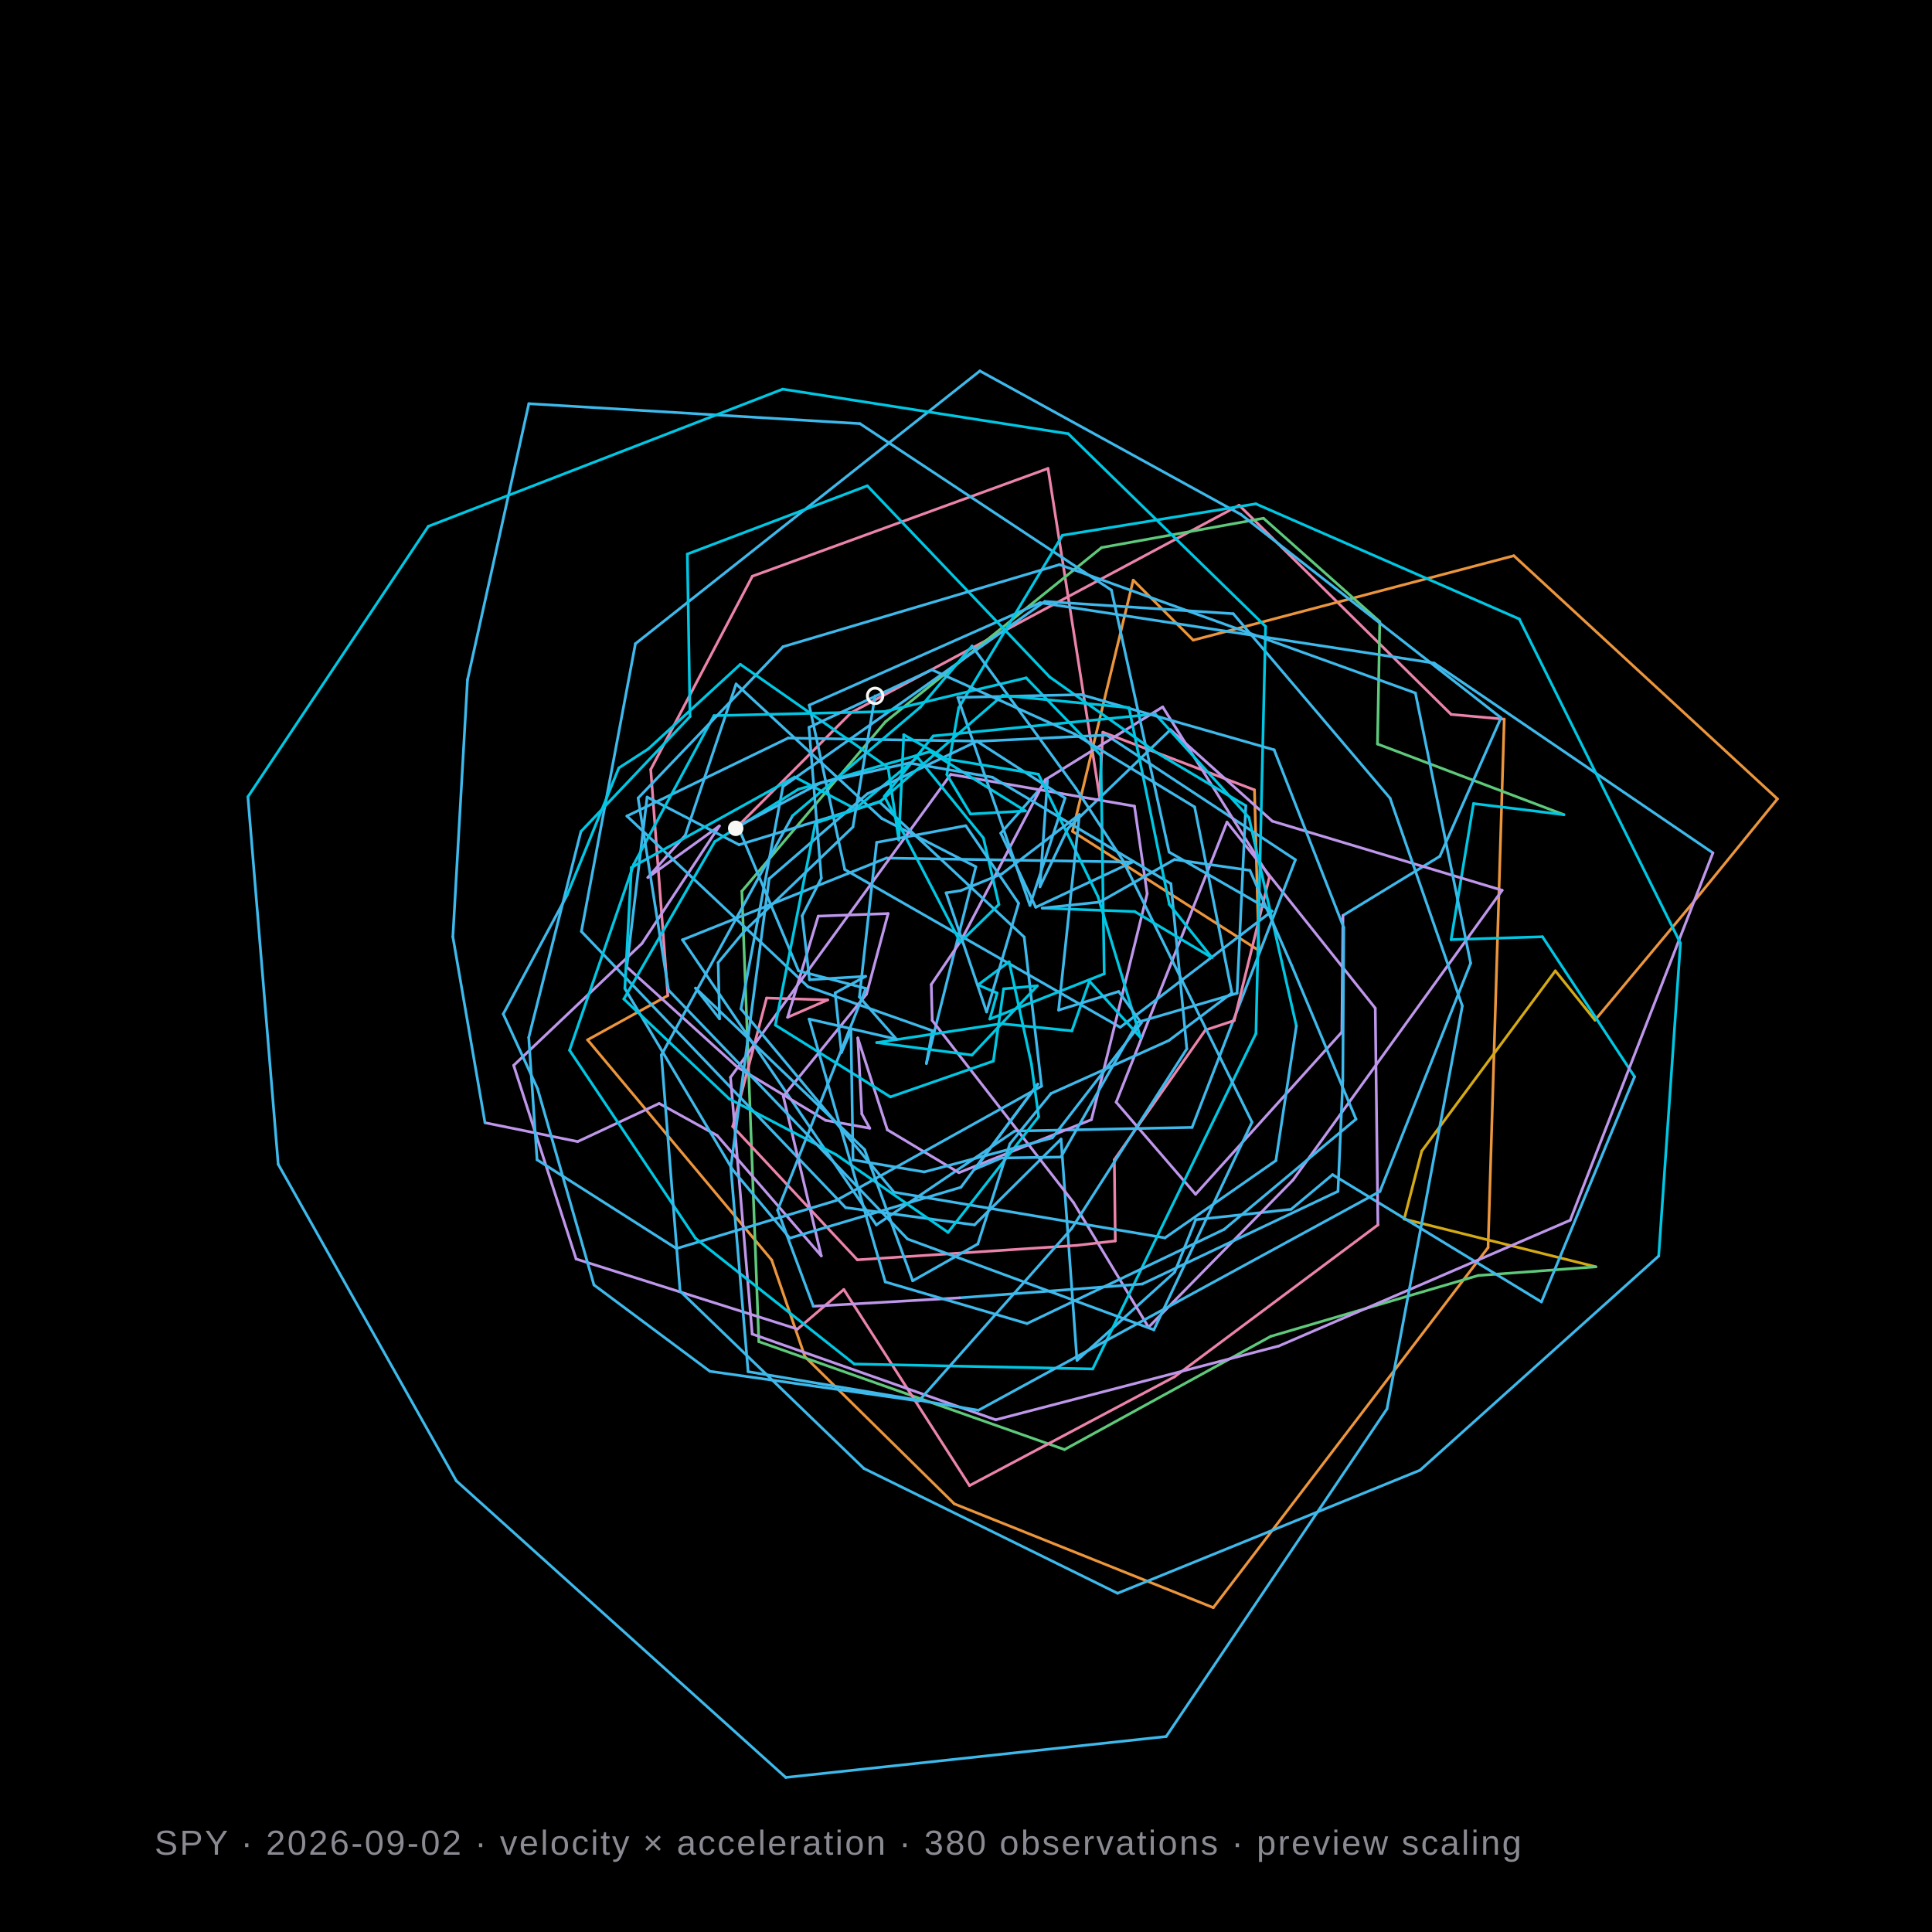
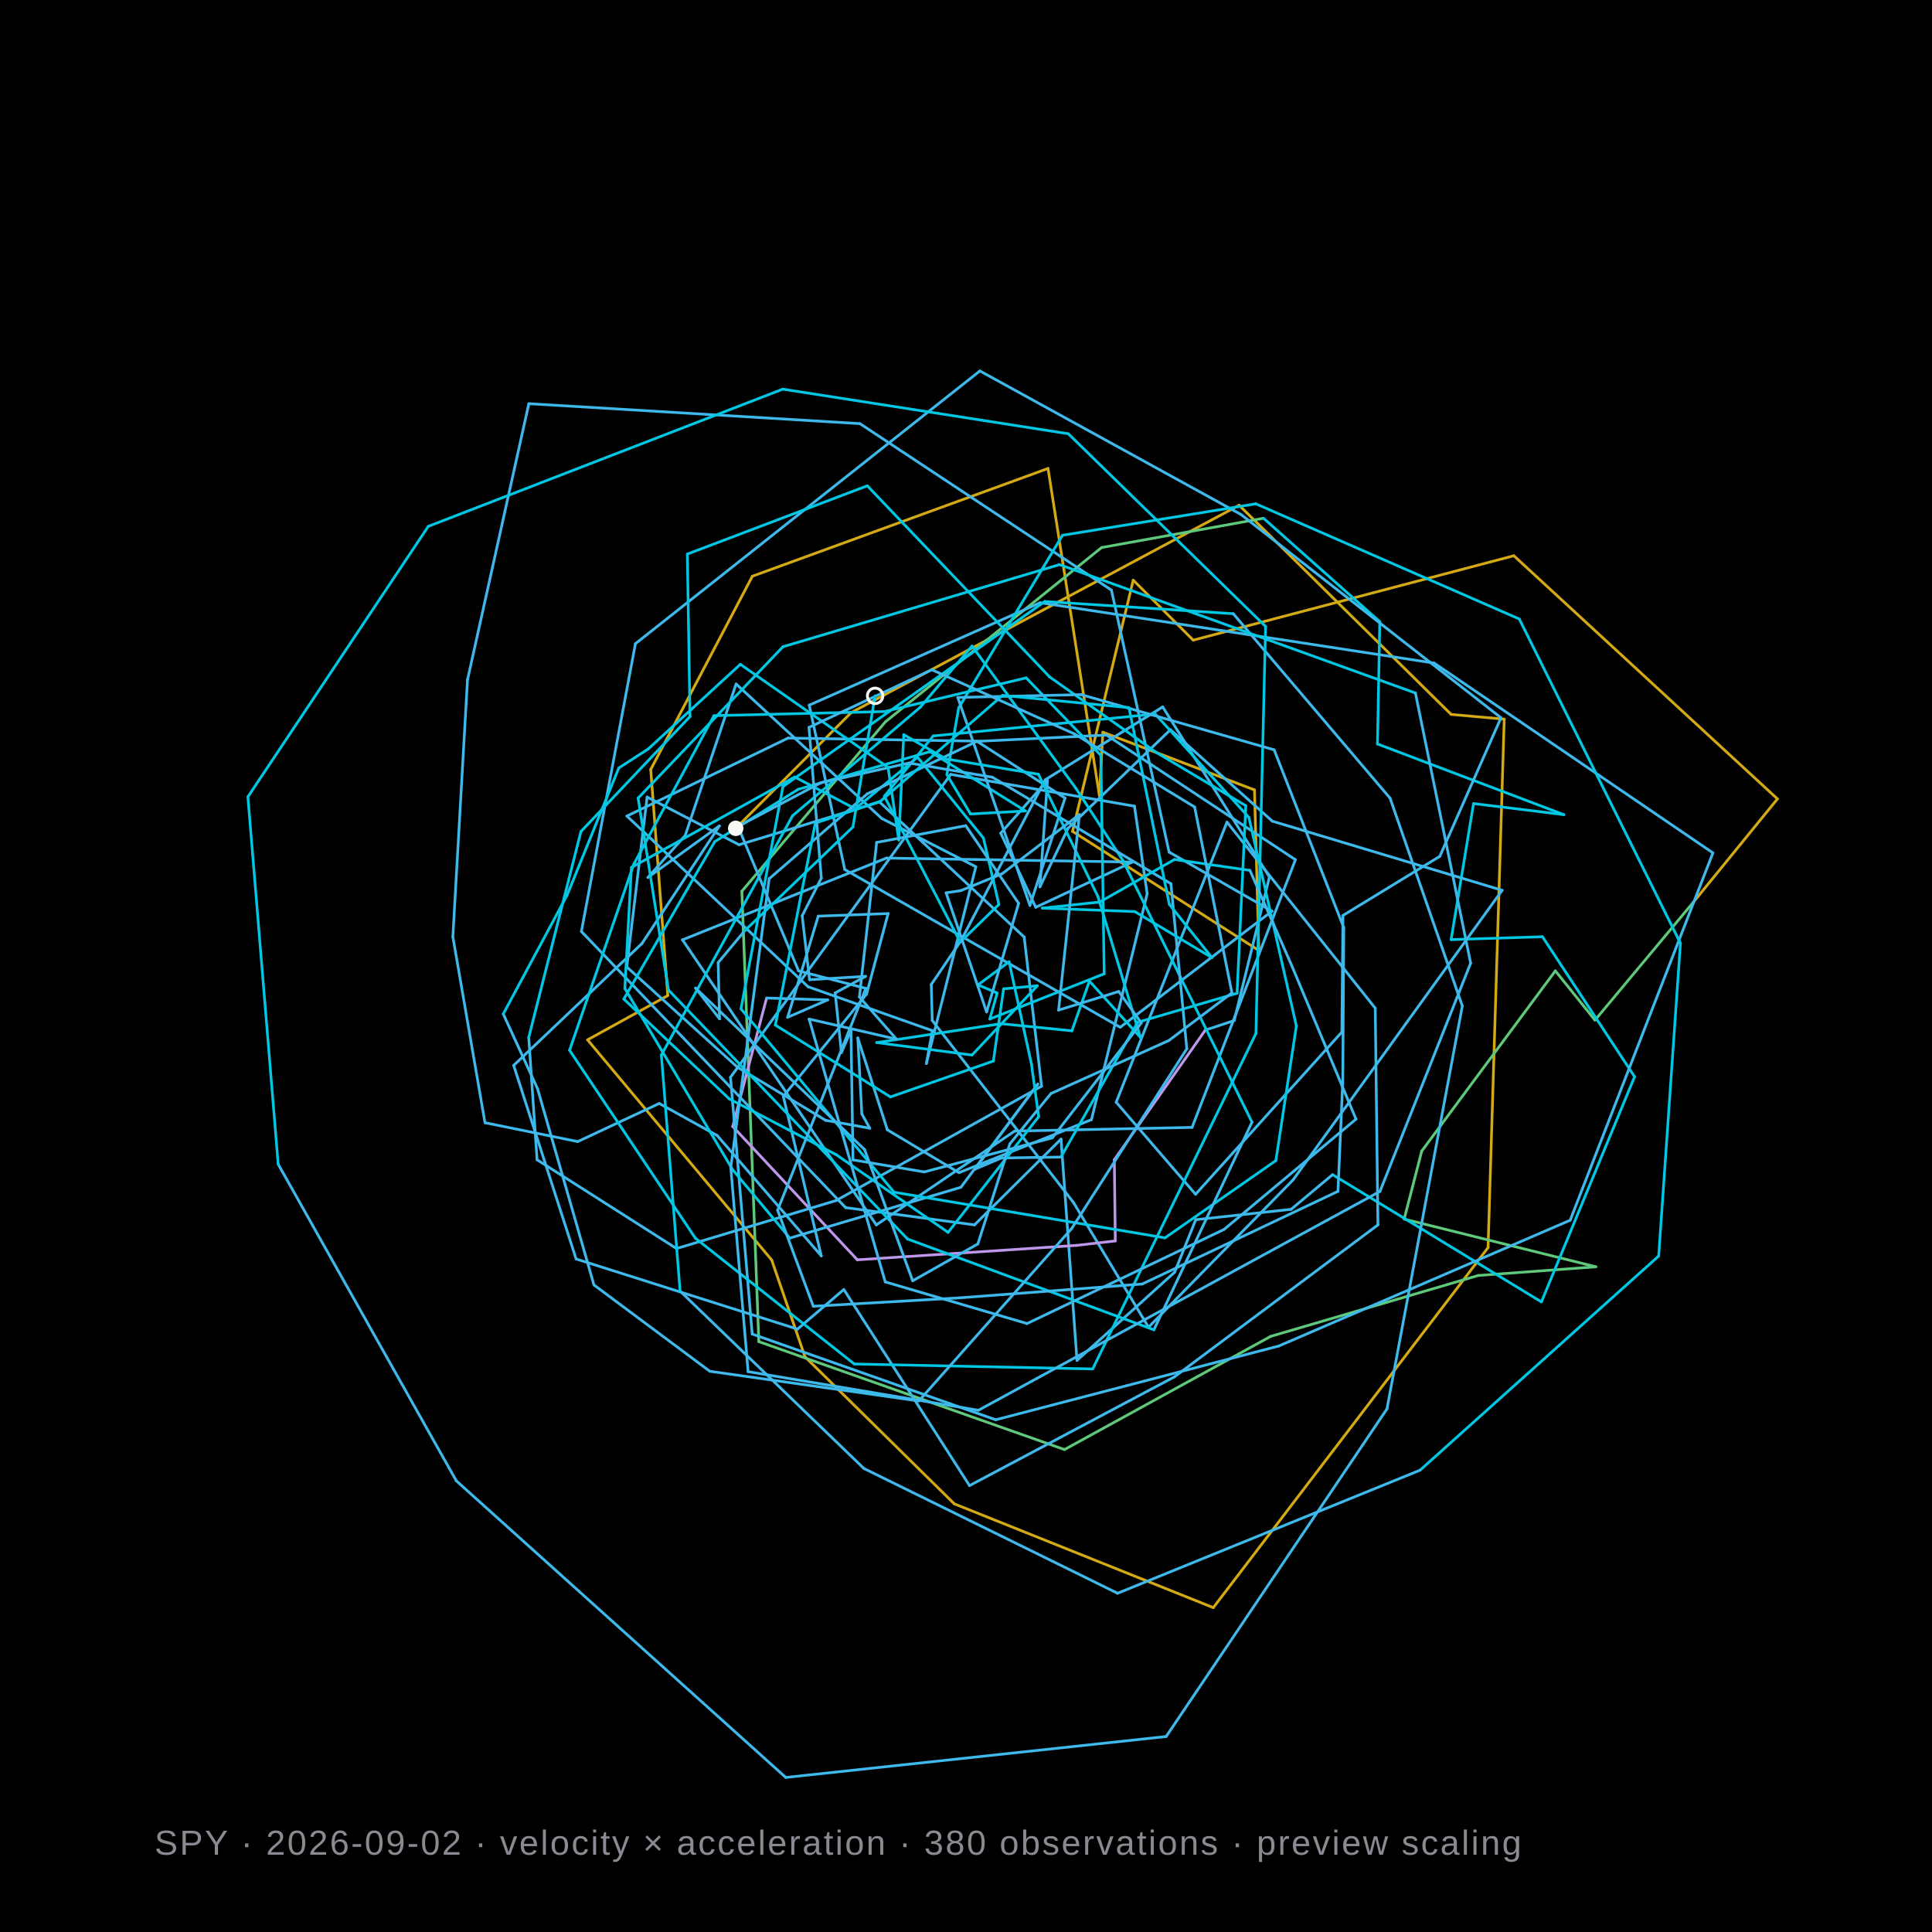
<svg xmlns="http://www.w3.org/2000/svg" viewBox="0 0 1000 1000" role="img" aria-labelledby="t d">
  <style>.n0{stroke:#ff8eb9}.n1{stroke:#ffa242}.n2{stroke:#e6b816}.n3{stroke:#66da85}.n4{stroke:#00d8f6}.n5{stroke:#43c9ff}.n6{stroke:#cea4ff}.n7{stroke:#ff8eb9}@supports (color: oklch(0.5 0.1 0)){.n0{stroke:oklch(0.8 0.16 0)}.n1{stroke:oklch(0.8 0.16 60)}.n2{stroke:oklch(0.8 0.16 90)}.n3{stroke:oklch(0.8 0.16 150)}.n4{stroke:oklch(0.8 0.16 210)}.n5{stroke:oklch(0.8 0.16 240)}.n6{stroke:oklch(0.8 0.16 300)}.n7{stroke:oklch(0.8 0.16 0)}}</style>
  <rect width="1000" height="1000" fill="#000" />
  <g fill="none" stroke-width="1.4" stroke-linecap="round" opacity="0.92">
-     <line class="n0" x1="380.8" y1="428.74" x2="440.58" y2="368.84" />
-     <line class="n0" x1="440.58" y1="368.84" x2="641.37" y2="261.51" />
-     <line class="n0" x1="641.37" y1="261.51" x2="751.1" y2="369.78" />
-     <line class="n0" x1="751.1" y1="369.78" x2="778.59" y2="372.23" />
-     <line class="n1" x1="778.59" y1="372.23" x2="770.22" y2="645.76" />
-     <line class="n1" x1="770.22" y1="645.76" x2="628.0" y2="832.11" />
-     <line class="n1" x1="628.0" y1="832.11" x2="493.93" y2="778.38" />
-     <line class="n1" x1="493.93" y1="778.38" x2="416.64" y2="702.24" />
-     <line class="n1" x1="416.64" y1="702.24" x2="399.42" y2="652.17" />
-     <line class="n1" x1="399.42" y1="652.17" x2="304.12" y2="538.22" />
-     <line class="n1" x1="304.12" y1="538.22" x2="345.66" y2="515.3" />
-     <line class="n0" x1="345.66" y1="515.3" x2="336.82" y2="398.28" />
-     <line class="n0" x1="336.82" y1="398.28" x2="389.43" y2="298.25" />
-     <line class="n0" x1="389.43" y1="298.25" x2="542.45" y2="242.48" />
-     <line class="n0" x1="542.45" y1="242.48" x2="569.06" y2="411.91" />
-     <line class="n0" x1="569.06" y1="411.91" x2="570.84" y2="378.99" />
-     <line class="n0" x1="570.84" y1="378.99" x2="649.32" y2="408.86" />
-     <line class="n1" x1="649.32" y1="408.86" x2="651.58" y2="491.97" />
-     <line class="n1" x1="651.58" y1="491.97" x2="555.14" y2="430.32" />
-     <line class="n1" x1="555.14" y1="430.32" x2="586.56" y2="300.28" />
-     <line class="n1" x1="586.56" y1="300.28" x2="617.6" y2="331.34" />
-     <line class="n1" x1="617.6" y1="331.34" x2="783.56" y2="287.65" />
-     <line class="n1" x1="783.56" y1="287.65" x2="920.0" y2="413.51" />
-     <line class="n1" x1="920.0" y1="413.51" x2="876.85" y2="466.53" />
-     <line class="n1" x1="876.85" y1="466.53" x2="825.56" y2="528.02" />
-     <line class="n2" x1="825.56" y1="528.02" x2="805.04" y2="502.51" />
-     <line class="n2" x1="805.04" y1="502.51" x2="735.89" y2="595.79" />
-     <line class="n2" x1="735.89" y1="595.79" x2="726.8" y2="630.99" />
-     <line class="n2" x1="726.8" y1="630.99" x2="826.03" y2="655.69" />
+     <line class="n2" x1="380.8" y1="428.74" x2="440.58" y2="368.84" />
+     <line class="n2" x1="440.58" y1="368.84" x2="641.37" y2="261.51" />
+     <line class="n2" x1="641.37" y1="261.51" x2="751.1" y2="369.78" />
+     <line class="n2" x1="751.1" y1="369.78" x2="778.59" y2="372.23" />
+     <line class="n2" x1="778.59" y1="372.23" x2="770.22" y2="645.76" />
+     <line class="n2" x1="770.22" y1="645.76" x2="628.0" y2="832.11" />
+     <line class="n2" x1="628.0" y1="832.11" x2="493.93" y2="778.38" />
+     <line class="n2" x1="493.93" y1="778.38" x2="416.64" y2="702.24" />
+     <line class="n2" x1="416.64" y1="702.24" x2="399.42" y2="652.17" />
+     <line class="n2" x1="399.42" y1="652.17" x2="304.12" y2="538.22" />
+     <line class="n2" x1="304.12" y1="538.22" x2="345.66" y2="515.3" />
+     <line class="n2" x1="345.66" y1="515.3" x2="336.82" y2="398.28" />
+     <line class="n2" x1="336.82" y1="398.28" x2="389.43" y2="298.25" />
+     <line class="n2" x1="389.43" y1="298.25" x2="542.45" y2="242.48" />
+     <line class="n2" x1="542.45" y1="242.48" x2="569.06" y2="411.91" />
+     <line class="n2" x1="569.06" y1="411.91" x2="570.84" y2="378.99" />
+     <line class="n2" x1="570.84" y1="378.99" x2="649.32" y2="408.86" />
+     <line class="n2" x1="649.32" y1="408.86" x2="651.58" y2="491.97" />
+     <line class="n2" x1="651.58" y1="491.97" x2="555.14" y2="430.32" />
+     <line class="n2" x1="555.14" y1="430.32" x2="586.56" y2="300.28" />
+     <line class="n2" x1="586.56" y1="300.28" x2="617.6" y2="331.34" />
+     <line class="n2" x1="617.6" y1="331.34" x2="783.56" y2="287.65" />
+     <line class="n2" x1="783.56" y1="287.65" x2="920.0" y2="413.51" />
+     <line class="n2" x1="920.0" y1="413.51" x2="876.85" y2="466.53" />
+     <line class="n3" x1="876.85" y1="466.53" x2="825.56" y2="528.02" />
+     <line class="n3" x1="825.56" y1="528.02" x2="805.04" y2="502.51" />
+     <line class="n3" x1="805.04" y1="502.51" x2="735.89" y2="595.79" />
+     <line class="n3" x1="735.89" y1="595.79" x2="726.8" y2="630.99" />
+     <line class="n3" x1="726.8" y1="630.99" x2="826.03" y2="655.69" />
    <line class="n3" x1="826.03" y1="655.69" x2="765.11" y2="660.19" />
    <line class="n3" x1="765.11" y1="660.19" x2="657.74" y2="691.69" />
    <line class="n3" x1="657.74" y1="691.69" x2="550.98" y2="750.29" />
    <line class="n3" x1="550.98" y1="750.29" x2="392.77" y2="694.43" />
    <line class="n3" x1="392.77" y1="694.43" x2="383.99" y2="461.29" />
    <line class="n3" x1="383.99" y1="461.29" x2="458.25" y2="373.64" />
    <line class="n3" x1="458.25" y1="373.64" x2="570.17" y2="283.42" />
    <line class="n3" x1="570.17" y1="283.42" x2="653.97" y2="268.25" />
-     <line class="n3" x1="653.97" y1="268.25" x2="714.17" y2="321.78" />
-     <line class="n3" x1="714.17" y1="321.78" x2="712.98" y2="385.09" />
-     <line class="n3" x1="712.98" y1="385.09" x2="809.45" y2="421.66" />
+     <line class="n4" x1="653.97" y1="268.25" x2="714.17" y2="321.78" />
+     <line class="n4" x1="714.17" y1="321.78" x2="712.98" y2="385.09" />
+     <line class="n4" x1="712.98" y1="385.09" x2="809.45" y2="421.66" />
    <line class="n4" x1="809.45" y1="421.66" x2="762.7" y2="415.93" />
    <line class="n4" x1="762.7" y1="415.93" x2="751.09" y2="486.34" />
    <line class="n4" x1="751.09" y1="486.34" x2="798.38" y2="484.86" />
    <line class="n4" x1="798.38" y1="484.86" x2="846.05" y2="557.31" />
-     <line class="n5" x1="846.05" y1="557.31" x2="797.83" y2="673.87" />
-     <line class="n5" x1="797.83" y1="673.87" x2="689.73" y2="608.0" />
+     <line class="n4" x1="846.05" y1="557.31" x2="797.83" y2="673.87" />
+     <line class="n4" x1="797.83" y1="673.87" x2="689.73" y2="608.0" />
    <line class="n5" x1="689.73" y1="608.0" x2="668.27" y2="625.94" />
    <line class="n5" x1="668.27" y1="625.94" x2="618.91" y2="631.31" />
    <line class="n5" x1="618.91" y1="631.31" x2="608.0" y2="658.48" />
    <line class="n5" x1="608.0" y1="658.48" x2="557.44" y2="704.13" />
    <line class="n5" x1="557.44" y1="704.13" x2="549.19" y2="589.59" />
    <line class="n5" x1="549.19" y1="589.59" x2="504.39" y2="634.0" />
    <line class="n5" x1="504.39" y1="634.0" x2="437.68" y2="625.06" />
    <line class="n5" x1="437.68" y1="625.06" x2="300.93" y2="482.13" />
    <line class="n5" x1="300.93" y1="482.13" x2="328.89" y2="333.18" />
    <line class="n5" x1="328.89" y1="333.18" x2="507.18" y2="192.0" />
    <line class="n5" x1="507.18" y1="192.0" x2="642.3" y2="266.28" />
    <line class="n5" x1="642.3" y1="266.28" x2="776.91" y2="371.52" />
    <line class="n5" x1="776.91" y1="371.52" x2="745.24" y2="443.22" />
    <line class="n5" x1="745.24" y1="443.22" x2="695.12" y2="473.83" />
-     <line class="n6" x1="695.12" y1="473.83" x2="694.55" y2="534.18" />
-     <line class="n6" x1="694.55" y1="534.18" x2="618.82" y2="618.16" />
-     <line class="n6" x1="618.82" y1="618.16" x2="577.73" y2="570.5" />
-     <line class="n6" x1="577.73" y1="570.5" x2="635.08" y2="425.53" />
-     <line class="n6" x1="635.08" y1="425.53" x2="711.83" y2="521.84" />
-     <line class="n6" x1="711.83" y1="521.84" x2="713.21" y2="634.0" />
-     <line class="n7" x1="713.21" y1="634.0" x2="607.9" y2="712.64" />
-     <line class="n7" x1="607.9" y1="712.64" x2="501.82" y2="768.94" />
-     <line class="n7" x1="501.82" y1="768.94" x2="436.76" y2="667.44" />
-     <line class="n7" x1="436.76" y1="667.44" x2="412.77" y2="687.95" />
-     <line class="n6" x1="412.77" y1="687.95" x2="298.2" y2="651.65" />
-     <line class="n6" x1="298.2" y1="651.65" x2="265.87" y2="551.45" />
-     <line class="n6" x1="265.87" y1="551.45" x2="332.26" y2="488.37" />
-     <line class="n6" x1="332.26" y1="488.37" x2="372.36" y2="427.49" />
-     <line class="n6" x1="372.36" y1="427.49" x2="335.34" y2="454.18" />
-     <line class="n6" x1="335.34" y1="454.18" x2="354.65" y2="432.45" />
+     <line class="n5" x1="695.12" y1="473.83" x2="694.55" y2="534.18" />
+     <line class="n5" x1="694.55" y1="534.18" x2="618.82" y2="618.16" />
+     <line class="n5" x1="618.82" y1="618.16" x2="577.73" y2="570.5" />
+     <line class="n5" x1="577.73" y1="570.5" x2="635.08" y2="425.53" />
+     <line class="n5" x1="635.08" y1="425.53" x2="711.83" y2="521.84" />
+     <line class="n5" x1="711.83" y1="521.84" x2="713.21" y2="634.0" />
+     <line class="n5" x1="713.21" y1="634.0" x2="607.9" y2="712.64" />
+     <line class="n5" x1="607.9" y1="712.64" x2="501.82" y2="768.94" />
+     <line class="n5" x1="501.82" y1="768.94" x2="436.76" y2="667.44" />
+     <line class="n5" x1="436.76" y1="667.44" x2="412.77" y2="687.95" />
+     <line class="n5" x1="412.77" y1="687.95" x2="298.2" y2="651.65" />
+     <line class="n5" x1="298.2" y1="651.65" x2="265.87" y2="551.45" />
+     <line class="n5" x1="265.87" y1="551.45" x2="332.26" y2="488.37" />
+     <line class="n5" x1="332.26" y1="488.37" x2="372.36" y2="427.49" />
+     <line class="n5" x1="372.36" y1="427.49" x2="335.34" y2="454.18" />
+     <line class="n5" x1="335.34" y1="454.18" x2="354.65" y2="432.45" />
    <line class="n5" x1="354.65" y1="432.45" x2="381.0" y2="354.03" />
    <line class="n5" x1="381.0" y1="354.03" x2="456.38" y2="423.63" />
    <line class="n5" x1="456.38" y1="423.63" x2="505.09" y2="448.62" />
    <line class="n5" x1="505.09" y1="448.62" x2="479.49" y2="550.47" />
    <line class="n5" x1="479.49" y1="550.47" x2="482.59" y2="533.48" />
    <line class="n5" x1="482.59" y1="533.48" x2="418.27" y2="510.75" />
    <line class="n5" x1="418.27" y1="510.75" x2="324.49" y2="422.39" />
    <line class="n5" x1="324.49" y1="422.39" x2="407.93" y2="382.02" />
    <line class="n5" x1="407.93" y1="382.02" x2="507.53" y2="383.64" />
    <line class="n5" x1="507.53" y1="383.64" x2="572.69" y2="380.47" />
    <line class="n5" x1="572.69" y1="380.47" x2="670.51" y2="444.99" />
    <line class="n5" x1="670.51" y1="444.99" x2="617.01" y2="583.54" />
    <line class="n5" x1="617.01" y1="583.54" x2="525.2" y2="585.44" />
    <line class="n5" x1="525.2" y1="585.44" x2="453.58" y2="634.01" />
    <line class="n5" x1="453.58" y1="634.01" x2="353.24" y2="486.45" />
    <line class="n5" x1="353.24" y1="486.45" x2="458.82" y2="444.14" />
    <line class="n5" x1="458.82" y1="444.14" x2="586.13" y2="446.2" />
    <line class="n5" x1="586.13" y1="446.2" x2="536.1" y2="469.59" />
    <line class="n5" x1="536.1" y1="469.59" x2="517.99" y2="431.26" />
    <line class="n5" x1="517.99" y1="431.26" x2="542.16" y2="403.91" />
    <line class="n5" x1="542.16" y1="403.91" x2="538.27" y2="459.02" />
    <line class="n5" x1="538.27" y1="459.02" x2="552.82" y2="428.7" />
    <line class="n5" x1="552.82" y1="428.7" x2="605.81" y2="377.7" />
-     <line class="n6" x1="605.81" y1="377.7" x2="658.54" y2="425.03" />
-     <line class="n6" x1="658.54" y1="425.03" x2="777.51" y2="460.81" />
-     <line class="n6" x1="777.51" y1="460.81" x2="669.26" y2="610.75" />
-     <line class="n6" x1="669.26" y1="610.75" x2="594.47" y2="686.98" />
-     <line class="n6" x1="594.47" y1="686.98" x2="555.61" y2="622.38" />
-     <line class="n6" x1="555.61" y1="622.38" x2="482.52" y2="528.18" />
-     <line class="n6" x1="482.52" y1="528.18" x2="482.02" y2="509.57" />
-     <line class="n6" x1="482.02" y1="509.57" x2="497.38" y2="486.91" />
-     <line class="n6" x1="497.38" y1="486.91" x2="541.04" y2="403.58" />
-     <line class="n6" x1="541.04" y1="403.58" x2="601.81" y2="365.9" />
-     <line class="n6" x1="601.81" y1="365.9" x2="657.05" y2="453.93" />
-     <line class="n7" x1="657.05" y1="453.93" x2="638.83" y2="528.23" />
-     <line class="n7" x1="638.83" y1="528.23" x2="623.88" y2="533.17" />
-     <line class="n7" x1="623.88" y1="533.17" x2="576.77" y2="600.27" />
-     <line class="n7" x1="576.77" y1="600.27" x2="577.28" y2="642.3" />
-     <line class="n7" x1="577.28" y1="642.3" x2="557.17" y2="644.62" />
-     <line class="n7" x1="557.17" y1="644.62" x2="443.76" y2="652.08" />
-     <line class="n7" x1="443.76" y1="652.08" x2="379.26" y2="583.05" />
-     <line class="n7" x1="379.26" y1="583.05" x2="396.79" y2="516.58" />
-     <line class="n7" x1="396.79" y1="516.58" x2="428.42" y2="517.54" />
-     <line class="n7" x1="428.42" y1="517.54" x2="407.67" y2="526.56" />
-     <line class="n6" x1="407.67" y1="526.56" x2="423.52" y2="474.19" />
-     <line class="n6" x1="423.52" y1="474.19" x2="459.68" y2="472.86" />
-     <line class="n6" x1="459.68" y1="472.86" x2="448.52" y2="514.55" />
-     <line class="n6" x1="448.52" y1="514.55" x2="405.43" y2="567.45" />
-     <line class="n6" x1="405.43" y1="567.45" x2="425.1" y2="650.05" />
-     <line class="n6" x1="425.1" y1="650.05" x2="371.22" y2="587.74" />
-     <line class="n6" x1="371.22" y1="587.74" x2="341.19" y2="571.15" />
-     <line class="n6" x1="341.19" y1="571.15" x2="299.01" y2="590.88" />
-     <line class="n6" x1="299.01" y1="590.88" x2="251.03" y2="581.12" />
+     <line class="n5" x1="605.81" y1="377.7" x2="658.54" y2="425.03" />
+     <line class="n5" x1="658.54" y1="425.03" x2="777.51" y2="460.81" />
+     <line class="n5" x1="777.51" y1="460.81" x2="669.26" y2="610.75" />
+     <line class="n5" x1="669.26" y1="610.75" x2="594.47" y2="686.98" />
+     <line class="n5" x1="594.47" y1="686.98" x2="555.61" y2="622.38" />
+     <line class="n5" x1="555.61" y1="622.38" x2="482.52" y2="528.18" />
+     <line class="n5" x1="482.52" y1="528.18" x2="482.02" y2="509.57" />
+     <line class="n5" x1="482.02" y1="509.57" x2="497.38" y2="486.91" />
+     <line class="n5" x1="497.38" y1="486.91" x2="541.04" y2="403.58" />
+     <line class="n5" x1="541.04" y1="403.58" x2="601.81" y2="365.9" />
+     <line class="n5" x1="601.81" y1="365.9" x2="657.05" y2="453.93" />
+     <line class="n5" x1="657.05" y1="453.93" x2="638.83" y2="528.23" />
+     <line class="n5" x1="638.83" y1="528.23" x2="623.88" y2="533.17" />
+     <line class="n6" x1="623.88" y1="533.17" x2="576.77" y2="600.27" />
+     <line class="n6" x1="576.77" y1="600.27" x2="577.28" y2="642.3" />
+     <line class="n6" x1="577.28" y1="642.3" x2="557.17" y2="644.62" />
+     <line class="n6" x1="557.17" y1="644.62" x2="443.76" y2="652.08" />
+     <line class="n6" x1="443.76" y1="652.08" x2="379.26" y2="583.05" />
+     <line class="n6" x1="379.26" y1="583.05" x2="396.79" y2="516.58" />
+     <line class="n5" x1="396.79" y1="516.58" x2="428.42" y2="517.54" />
+     <line class="n5" x1="428.42" y1="517.54" x2="407.67" y2="526.56" />
+     <line class="n5" x1="407.67" y1="526.56" x2="423.52" y2="474.19" />
+     <line class="n5" x1="423.52" y1="474.19" x2="459.68" y2="472.86" />
+     <line class="n5" x1="459.68" y1="472.86" x2="448.52" y2="514.55" />
+     <line class="n5" x1="448.52" y1="514.55" x2="405.43" y2="567.45" />
+     <line class="n5" x1="405.43" y1="567.45" x2="425.1" y2="650.05" />
+     <line class="n5" x1="425.1" y1="650.05" x2="371.22" y2="587.74" />
+     <line class="n5" x1="371.22" y1="587.74" x2="341.19" y2="571.15" />
+     <line class="n5" x1="341.19" y1="571.15" x2="299.01" y2="590.88" />
+     <line class="n5" x1="299.01" y1="590.88" x2="251.03" y2="581.12" />
    <line class="n5" x1="251.03" y1="581.12" x2="234.4" y2="484.88" />
    <line class="n5" x1="234.4" y1="484.88" x2="241.97" y2="351.88" />
    <line class="n5" x1="241.97" y1="351.88" x2="273.73" y2="208.94" />
    <line class="n5" x1="273.73" y1="208.94" x2="445.09" y2="219.27" />
    <line class="n5" x1="445.09" y1="219.27" x2="575.27" y2="305.43" />
    <line class="n5" x1="575.27" y1="305.43" x2="605.11" y2="441.02" />
    <line class="n5" x1="605.11" y1="441.02" x2="658.36" y2="471.61" />
    <line class="n5" x1="658.36" y1="471.61" x2="579.82" y2="531.71" />
    <line class="n5" x1="579.82" y1="531.71" x2="437.25" y2="450.06" />
    <line class="n5" x1="437.25" y1="450.06" x2="418.86" y2="364.98" />
    <line class="n5" x1="418.86" y1="364.98" x2="538.4" y2="311.97" />
    <line class="n5" x1="538.4" y1="311.97" x2="742.34" y2="343.23" />
    <line class="n5" x1="742.34" y1="343.23" x2="886.6" y2="441.45" />
-     <line class="n6" x1="886.6" y1="441.45" x2="812.73" y2="631.58" />
-     <line class="n6" x1="812.73" y1="631.58" x2="661.87" y2="696.7" />
-     <line class="n6" x1="661.87" y1="696.7" x2="515.37" y2="734.87" />
-     <line class="n6" x1="515.37" y1="734.87" x2="389.34" y2="690.5" />
-     <line class="n6" x1="389.34" y1="690.5" x2="378.1" y2="557.62" />
-     <line class="n6" x1="378.1" y1="557.62" x2="492.1" y2="400.83" />
-     <line class="n6" x1="492.1" y1="400.83" x2="587.19" y2="417.27" />
-     <line class="n6" x1="587.19" y1="417.27" x2="593.78" y2="462.6" />
-     <line class="n6" x1="593.78" y1="462.6" x2="564.93" y2="579.52" />
-     <line class="n6" x1="564.93" y1="579.52" x2="496.34" y2="606.97" />
-     <line class="n6" x1="496.34" y1="606.97" x2="459.29" y2="584.79" />
-     <line class="n6" x1="459.29" y1="584.79" x2="444.0" y2="537.24" />
-     <line class="n6" x1="444.0" y1="537.24" x2="446.09" y2="576.59" />
-     <line class="n6" x1="446.09" y1="576.59" x2="450.19" y2="583.96" />
-     <line class="n6" x1="450.19" y1="583.96" x2="427.38" y2="579.89" />
-     <line class="n6" x1="427.38" y1="579.89" x2="381.8" y2="552.45" />
-     <line class="n6" x1="381.8" y1="552.45" x2="324.42" y2="500.5" />
+     <line class="n5" x1="886.6" y1="441.45" x2="812.73" y2="631.58" />
+     <line class="n5" x1="812.73" y1="631.58" x2="661.87" y2="696.7" />
+     <line class="n5" x1="661.87" y1="696.7" x2="515.37" y2="734.87" />
+     <line class="n5" x1="515.37" y1="734.87" x2="389.34" y2="690.5" />
+     <line class="n5" x1="389.34" y1="690.5" x2="378.1" y2="557.62" />
+     <line class="n5" x1="378.1" y1="557.62" x2="492.1" y2="400.83" />
+     <line class="n5" x1="492.1" y1="400.83" x2="587.19" y2="417.27" />
+     <line class="n5" x1="587.19" y1="417.27" x2="593.78" y2="462.6" />
+     <line class="n5" x1="593.78" y1="462.6" x2="564.93" y2="579.52" />
+     <line class="n5" x1="564.93" y1="579.52" x2="496.34" y2="606.97" />
+     <line class="n5" x1="496.34" y1="606.97" x2="459.29" y2="584.79" />
+     <line class="n5" x1="459.29" y1="584.79" x2="444.0" y2="537.24" />
+     <line class="n5" x1="444.0" y1="537.24" x2="446.09" y2="576.59" />
+     <line class="n5" x1="446.09" y1="576.59" x2="450.19" y2="583.96" />
+     <line class="n5" x1="450.19" y1="583.96" x2="427.38" y2="579.89" />
+     <line class="n5" x1="427.38" y1="579.89" x2="381.8" y2="552.45" />
+     <line class="n5" x1="381.8" y1="552.45" x2="324.42" y2="500.5" />
    <line class="n5" x1="324.42" y1="500.5" x2="334.95" y2="412.55" />
    <line class="n5" x1="334.95" y1="412.55" x2="382.55" y2="437.24" />
    <line class="n5" x1="382.55" y1="437.24" x2="455.26" y2="415.1" />
    <line class="n5" x1="455.26" y1="415.1" x2="530.12" y2="485.03" />
    <line class="n5" x1="530.12" y1="485.03" x2="539.11" y2="562.21" />
    <line class="n5" x1="539.11" y1="562.21" x2="432.73" y2="621.41" />
    <line class="n5" x1="432.73" y1="621.41" x2="350.14" y2="646.24" />
    <line class="n5" x1="350.14" y1="646.24" x2="277.98" y2="600.29" />
    <line class="n5" x1="277.98" y1="600.29" x2="273.68" y2="536.97" />
-     <line class="n5" x1="273.68" y1="536.97" x2="300.68" y2="430.4" />
+     <line class="n4" x1="273.68" y1="536.97" x2="300.68" y2="430.4" />
    <line class="n4" x1="300.68" y1="430.4" x2="357.14" y2="370.87" />
    <line class="n4" x1="357.14" y1="370.87" x2="355.77" y2="286.78" />
    <line class="n4" x1="355.77" y1="286.78" x2="448.91" y2="251.44" />
    <line class="n4" x1="448.91" y1="251.44" x2="543.29" y2="350.39" />
    <line class="n4" x1="543.29" y1="350.39" x2="598.68" y2="389.59" />
    <line class="n4" x1="598.68" y1="389.59" x2="644.83" y2="417.04" />
-     <line class="n5" x1="644.83" y1="417.04" x2="640.3" y2="514.09" />
-     <line class="n5" x1="640.3" y1="514.09" x2="588.84" y2="529.12" />
-     <line class="n5" x1="588.84" y1="529.12" x2="549.13" y2="598.89" />
+     <line class="n4" x1="644.83" y1="417.04" x2="640.3" y2="514.09" />
+     <line class="n4" x1="640.3" y1="514.09" x2="588.84" y2="529.12" />
+     <line class="n4" x1="588.84" y1="529.12" x2="549.13" y2="598.89" />
    <line class="n5" x1="549.13" y1="598.89" x2="518.28" y2="599.37" />
    <line class="n5" x1="518.28" y1="599.37" x2="504.59" y2="605.18" />
    <line class="n5" x1="504.59" y1="605.18" x2="537.14" y2="561.16" />
    <line class="n5" x1="537.14" y1="561.16" x2="497.37" y2="614.53" />
    <line class="n5" x1="497.37" y1="614.53" x2="408.79" y2="640.84" />
-     <line class="n5" x1="408.79" y1="640.84" x2="379.24" y2="605.49" />
-     <line class="n5" x1="379.24" y1="605.49" x2="323.41" y2="511.62" />
+     <line class="n4" x1="408.79" y1="640.84" x2="379.24" y2="605.49" />
+     <line class="n4" x1="379.24" y1="605.49" x2="323.41" y2="511.62" />
    <line class="n4" x1="323.41" y1="511.62" x2="326.82" y2="449.0" />
    <line class="n4" x1="326.82" y1="449.0" x2="411.34" y2="402.17" />
    <line class="n4" x1="411.34" y1="402.17" x2="442.67" y2="418.64" />
    <line class="n4" x1="442.67" y1="418.64" x2="474.89" y2="391.92" />
    <line class="n4" x1="474.89" y1="391.92" x2="509.01" y2="433.75" />
    <line class="n4" x1="509.01" y1="433.75" x2="517.02" y2="468.13" />
    <line class="n4" x1="517.02" y1="468.13" x2="497.04" y2="487.62" />
    <line class="n4" x1="497.04" y1="487.62" x2="457.74" y2="412.15" />
    <line class="n4" x1="457.74" y1="412.15" x2="483.03" y2="380.93" />
    <line class="n4" x1="483.03" y1="380.93" x2="597.92" y2="369.56" />
    <line class="n4" x1="597.92" y1="369.56" x2="646.44" y2="423.14" />
    <line class="n4" x1="646.44" y1="423.14" x2="671.0" y2="531.05" />
-     <line class="n5" x1="671.0" y1="531.05" x2="660.39" y2="600.72" />
-     <line class="n5" x1="660.39" y1="600.72" x2="602.98" y2="640.72" />
-     <line class="n5" x1="602.98" y1="640.72" x2="462.76" y2="617.09" />
-     <line class="n5" x1="462.76" y1="617.09" x2="383.52" y2="522.2" />
-     <line class="n5" x1="383.52" y1="522.2" x2="405.25" y2="407.11" />
-     <line class="n5" x1="405.25" y1="407.11" x2="540.79" y2="311.32" />
-     <line class="n5" x1="540.79" y1="311.32" x2="638.34" y2="317.66" />
+     <line class="n4" x1="671.0" y1="531.05" x2="660.39" y2="600.72" />
+     <line class="n4" x1="660.39" y1="600.72" x2="602.98" y2="640.72" />
+     <line class="n4" x1="602.98" y1="640.72" x2="462.76" y2="617.09" />
+     <line class="n4" x1="462.76" y1="617.09" x2="383.52" y2="522.2" />
+     <line class="n4" x1="383.52" y1="522.2" x2="405.25" y2="407.11" />
+     <line class="n4" x1="405.25" y1="407.11" x2="540.79" y2="311.32" />
+     <line class="n4" x1="540.79" y1="311.32" x2="638.34" y2="317.66" />
    <line class="n5" x1="638.34" y1="317.66" x2="719.5" y2="413.15" />
    <line class="n5" x1="719.5" y1="413.15" x2="756.9" y2="520.7" />
    <line class="n5" x1="756.9" y1="520.7" x2="717.89" y2="729.24" />
    <line class="n5" x1="717.89" y1="729.24" x2="603.6" y2="898.82" />
    <line class="n5" x1="603.6" y1="898.82" x2="406.71" y2="920.0" />
    <line class="n5" x1="406.71" y1="920.0" x2="236.18" y2="766.47" />
    <line class="n5" x1="236.18" y1="766.47" x2="143.99" y2="602.6" />
-     <line class="n5" x1="143.99" y1="602.6" x2="128.31" y2="412.42" />
+     <line class="n4" x1="143.99" y1="602.6" x2="128.31" y2="412.42" />
    <line class="n4" x1="128.31" y1="412.42" x2="221.69" y2="272.43" />
    <line class="n4" x1="221.69" y1="272.43" x2="405.15" y2="201.42" />
    <line class="n4" x1="405.15" y1="201.42" x2="552.94" y2="224.51" />
    <line class="n4" x1="552.94" y1="224.51" x2="655.06" y2="324.24" />
    <line class="n4" x1="655.06" y1="324.24" x2="650.07" y2="534.93" />
    <line class="n4" x1="650.07" y1="534.93" x2="565.58" y2="708.56" />
    <line class="n4" x1="565.58" y1="708.56" x2="442.17" y2="706.0" />
    <line class="n4" x1="442.17" y1="706.0" x2="359.96" y2="640.93" />
    <line class="n4" x1="359.96" y1="640.93" x2="294.8" y2="543.6" />
    <line class="n4" x1="294.8" y1="543.6" x2="328.01" y2="447.38" />
    <line class="n4" x1="328.01" y1="447.38" x2="369.54" y2="370.42" />
    <line class="n4" x1="369.54" y1="370.42" x2="457.78" y2="368.3" />
    <line class="n4" x1="457.78" y1="368.3" x2="531.14" y2="350.87" />
    <line class="n4" x1="531.14" y1="350.87" x2="569.81" y2="390.98" />
    <line class="n4" x1="569.81" y1="390.98" x2="571.54" y2="504.03" />
    <line class="n4" x1="571.54" y1="504.03" x2="512.33" y2="527.44" />
    <line class="n4" x1="512.33" y1="527.44" x2="516.13" y2="514.0" />
    <line class="n4" x1="516.13" y1="514.0" x2="506.21" y2="509.77" />
    <line class="n4" x1="506.21" y1="509.77" x2="522.3" y2="497.81" />
    <line class="n4" x1="522.3" y1="497.81" x2="533.86" y2="550.74" />
    <line class="n4" x1="533.86" y1="550.74" x2="537.6" y2="578.0" />
    <line class="n4" x1="537.6" y1="578.0" x2="490.72" y2="637.88" />
    <line class="n4" x1="490.72" y1="637.88" x2="432.84" y2="597.68" />
    <line class="n4" x1="432.84" y1="597.68" x2="377.41" y2="568.74" />
    <line class="n4" x1="377.41" y1="568.74" x2="322.89" y2="517.09" />
    <line class="n4" x1="322.89" y1="517.09" x2="369.94" y2="435.65" />
    <line class="n4" x1="369.94" y1="435.65" x2="413.14" y2="408.56" />
    <line class="n4" x1="413.14" y1="408.56" x2="481.35" y2="389.04" />
    <line class="n4" x1="481.35" y1="389.04" x2="530.76" y2="419.75" />
    <line class="n4" x1="530.76" y1="419.75" x2="502.34" y2="421.33" />
    <line class="n4" x1="502.34" y1="421.33" x2="490.1" y2="400.93" />
    <line class="n4" x1="490.1" y1="400.93" x2="496.23" y2="366.36" />
    <line class="n4" x1="496.23" y1="366.36" x2="549.94" y2="277.06" />
    <line class="n4" x1="549.94" y1="277.06" x2="650.01" y2="260.78" />
    <line class="n4" x1="650.01" y1="260.78" x2="786.37" y2="320.39" />
    <line class="n4" x1="786.37" y1="320.39" x2="869.79" y2="488.19" />
    <line class="n4" x1="869.79" y1="488.19" x2="858.53" y2="650.11" />
-     <line class="n5" x1="858.53" y1="650.11" x2="735.0" y2="760.98" />
+     <line class="n4" x1="858.53" y1="650.11" x2="735.0" y2="760.98" />
    <line class="n5" x1="735.0" y1="760.98" x2="578.45" y2="824.67" />
    <line class="n5" x1="578.45" y1="824.67" x2="447.15" y2="760.08" />
    <line class="n5" x1="447.15" y1="760.08" x2="352.01" y2="668.28" />
-     <line class="n5" x1="352.01" y1="668.28" x2="342.32" y2="546.08" />
-     <line class="n5" x1="342.32" y1="546.08" x2="410.22" y2="422.23" />
+     <line class="n4" x1="352.01" y1="668.28" x2="342.32" y2="546.08" />
+     <line class="n4" x1="342.32" y1="546.08" x2="410.22" y2="422.23" />
    <line class="n4" x1="410.22" y1="422.23" x2="476.36" y2="366.02" />
    <line class="n4" x1="476.36" y1="366.02" x2="503.13" y2="334.38" />
-     <line class="n5" x1="503.13" y1="334.38" x2="556.92" y2="408.1" />
-     <line class="n5" x1="556.92" y1="408.1" x2="581.08" y2="445.16" />
-     <line class="n5" x1="581.08" y1="445.16" x2="648.03" y2="580.83" />
+     <line class="n4" x1="503.13" y1="334.38" x2="556.92" y2="408.1" />
+     <line class="n4" x1="556.92" y1="408.1" x2="581.08" y2="445.16" />
+     <line class="n4" x1="581.08" y1="445.16" x2="648.03" y2="580.83" />
    <line class="n5" x1="648.03" y1="580.83" x2="597.25" y2="688.31" />
-     <line class="n5" x1="597.25" y1="688.31" x2="469.74" y2="641.31" />
-     <line class="n5" x1="469.74" y1="641.31" x2="346.01" y2="512.45" />
-     <line class="n5" x1="346.01" y1="512.45" x2="330.28" y2="413.09" />
-     <line class="n5" x1="330.28" y1="413.09" x2="405.28" y2="334.74" />
-     <line class="n5" x1="405.28" y1="334.74" x2="548.39" y2="292.24" />
-     <line class="n5" x1="548.39" y1="292.24" x2="732.61" y2="358.7" />
+     <line class="n4" x1="597.25" y1="688.31" x2="469.74" y2="641.31" />
+     <line class="n4" x1="469.74" y1="641.31" x2="346.01" y2="512.45" />
+     <line class="n4" x1="346.01" y1="512.45" x2="330.28" y2="413.09" />
+     <line class="n4" x1="330.28" y1="413.09" x2="405.28" y2="334.74" />
+     <line class="n4" x1="405.28" y1="334.74" x2="548.39" y2="292.24" />
+     <line class="n4" x1="548.39" y1="292.24" x2="732.61" y2="358.7" />
    <line class="n5" x1="732.61" y1="358.7" x2="761.2" y2="498.52" />
    <line class="n5" x1="761.2" y1="498.52" x2="714.26" y2="616.68" />
    <line class="n5" x1="714.26" y1="616.68" x2="506.41" y2="729.96" />
    <line class="n5" x1="506.41" y1="729.96" x2="387.22" y2="709.96" />
    <line class="n5" x1="387.22" y1="709.96" x2="378.25" y2="604.25" />
    <line class="n5" x1="378.25" y1="604.25" x2="398.11" y2="454.86" />
    <line class="n5" x1="398.11" y1="454.86" x2="448.91" y2="410.89" />
    <line class="n5" x1="448.91" y1="410.89" x2="505.69" y2="383.69" />
    <line class="n5" x1="505.69" y1="383.69" x2="551.26" y2="413.08" />
    <line class="n5" x1="551.26" y1="413.08" x2="533.09" y2="468.65" />
    <line class="n5" x1="533.09" y1="468.65" x2="495.75" y2="361.0" />
    <line class="n5" x1="495.75" y1="361.0" x2="559.61" y2="359.54" />
    <line class="n5" x1="559.61" y1="359.54" x2="659.49" y2="388.11" />
    <line class="n5" x1="659.49" y1="388.11" x2="695.53" y2="480.14" />
    <line class="n5" x1="695.53" y1="480.14" x2="695.03" y2="559.37" />
    <line class="n5" x1="695.03" y1="559.37" x2="692.53" y2="616.63" />
    <line class="n5" x1="692.53" y1="616.63" x2="591.21" y2="664.6" />
    <line class="n5" x1="591.21" y1="664.6" x2="496.71" y2="671.76" />
-     <line class="n6" x1="496.71" y1="671.76" x2="420.96" y2="676.12" />
+     <line class="n5" x1="496.71" y1="671.76" x2="420.96" y2="676.12" />
    <line class="n5" x1="420.96" y1="676.12" x2="402.49" y2="626.41" />
    <line class="n5" x1="402.49" y1="626.41" x2="448.16" y2="511.59" />
    <line class="n5" x1="448.16" y1="511.59" x2="413.33" y2="502.52" />
    <line class="n5" x1="413.33" y1="502.52" x2="381.98" y2="427.76" />
    <line class="n5" x1="381.98" y1="427.76" x2="424.92" y2="405.12" />
    <line class="n5" x1="424.92" y1="405.12" x2="470.55" y2="394.93" />
    <line class="n5" x1="470.55" y1="394.93" x2="513.61" y2="402.28" />
    <line class="n5" x1="513.61" y1="402.28" x2="606.07" y2="457.42" />
    <line class="n5" x1="606.07" y1="457.42" x2="614.29" y2="542.86" />
    <line class="n5" x1="614.29" y1="542.86" x2="554.71" y2="635.87" />
    <line class="n5" x1="554.71" y1="635.87" x2="475.57" y2="725.15" />
    <line class="n5" x1="475.57" y1="725.15" x2="367.4" y2="709.77" />
    <line class="n5" x1="367.4" y1="709.77" x2="307.43" y2="665.08" />
    <line class="n5" x1="307.43" y1="665.08" x2="278.23" y2="563.51" />
    <line class="n5" x1="278.23" y1="563.51" x2="260.48" y2="524.83" />
-     <line class="n5" x1="260.48" y1="524.83" x2="293.49" y2="463.4" />
+     <line class="n4" x1="260.48" y1="524.83" x2="293.49" y2="463.4" />
    <line class="n4" x1="293.49" y1="463.4" x2="320.3" y2="397.48" />
    <line class="n4" x1="320.3" y1="397.48" x2="335.52" y2="387.66" />
    <line class="n4" x1="335.52" y1="387.66" x2="383.19" y2="343.86" />
    <line class="n4" x1="383.19" y1="343.86" x2="459.67" y2="397.23" />
    <line class="n4" x1="459.67" y1="397.23" x2="465.22" y2="434.82" />
    <line class="n4" x1="465.22" y1="434.82" x2="467.78" y2="380.27" />
    <line class="n4" x1="467.78" y1="380.27" x2="489.59" y2="392.82" />
    <line class="n4" x1="489.59" y1="392.82" x2="537.47" y2="400.75" />
    <line class="n4" x1="537.47" y1="400.75" x2="568.26" y2="463.98" />
    <line class="n4" x1="568.26" y1="463.98" x2="590.32" y2="537.03" />
    <line class="n4" x1="590.32" y1="537.03" x2="563.88" y2="507.82" />
    <line class="n4" x1="563.88" y1="507.82" x2="554.81" y2="533.55" />
    <line class="n4" x1="554.81" y1="533.55" x2="518.18" y2="529.86" />
    <line class="n4" x1="518.18" y1="529.86" x2="453.78" y2="539.64" />
    <line class="n4" x1="453.78" y1="539.64" x2="503.08" y2="546.1" />
    <line class="n4" x1="503.08" y1="546.1" x2="536.92" y2="510.24" />
    <line class="n4" x1="536.92" y1="510.24" x2="519.46" y2="511.81" />
    <line class="n4" x1="519.46" y1="511.81" x2="514.17" y2="549.2" />
    <line class="n4" x1="514.17" y1="549.2" x2="460.87" y2="567.76" />
    <line class="n4" x1="460.87" y1="567.76" x2="401.33" y2="530.6" />
    <line class="n4" x1="401.33" y1="530.6" x2="422.0" y2="426.06" />
    <line class="n4" x1="422.0" y1="426.06" x2="455.78" y2="414.68" />
    <line class="n4" x1="455.78" y1="414.68" x2="518.91" y2="359.95" />
    <line class="n4" x1="518.91" y1="359.95" x2="584.35" y2="366.29" />
    <line class="n4" x1="584.35" y1="366.29" x2="605.25" y2="468.1" />
    <line class="n4" x1="605.25" y1="468.1" x2="627.31" y2="495.69" />
    <line class="n4" x1="627.31" y1="495.69" x2="587.32" y2="471.82" />
    <line class="n4" x1="587.32" y1="471.82" x2="539.46" y2="470.04" />
-     <line class="n5" x1="539.46" y1="470.04" x2="569.16" y2="466.91" />
-     <line class="n5" x1="569.16" y1="466.91" x2="607.9" y2="444.88" />
-     <line class="n5" x1="607.9" y1="444.88" x2="646.95" y2="450.51" />
+     <line class="n4" x1="539.46" y1="470.04" x2="569.16" y2="466.91" />
+     <line class="n4" x1="569.16" y1="466.91" x2="607.9" y2="444.88" />
+     <line class="n4" x1="607.9" y1="444.88" x2="646.95" y2="450.51" />
    <line class="n5" x1="646.95" y1="450.51" x2="668.61" y2="499.82" />
    <line class="n5" x1="668.61" y1="499.82" x2="701.86" y2="579.27" />
    <line class="n5" x1="701.86" y1="579.27" x2="633.62" y2="636.32" />
    <line class="n5" x1="633.62" y1="636.32" x2="531.58" y2="685.07" />
    <line class="n5" x1="531.58" y1="685.07" x2="458.2" y2="663.51" />
    <line class="n5" x1="458.2" y1="663.51" x2="418.79" y2="527.46" />
    <line class="n5" x1="418.79" y1="527.46" x2="463.98" y2="537.87" />
    <line class="n5" x1="463.98" y1="537.87" x2="444.83" y2="516.02" />
    <line class="n5" x1="444.83" y1="516.02" x2="453.76" y2="436.03" />
    <line class="n5" x1="453.76" y1="436.03" x2="499.87" y2="427.38" />
    <line class="n5" x1="499.87" y1="427.38" x2="527.24" y2="467.55" />
    <line class="n5" x1="527.24" y1="467.55" x2="510.66" y2="523.79" />
    <line class="n5" x1="510.66" y1="523.79" x2="489.7" y2="462.14" />
    <line class="n5" x1="489.7" y1="462.14" x2="497.27" y2="460.99" />
    <line class="n5" x1="497.27" y1="460.99" x2="518.74" y2="452.22" />
    <line class="n5" x1="518.74" y1="452.22" x2="558.71" y2="421.59" />
    <line class="n5" x1="558.71" y1="421.59" x2="547.93" y2="522.82" />
    <line class="n5" x1="547.93" y1="522.82" x2="579.04" y2="513.2" />
    <line class="n5" x1="579.04" y1="513.2" x2="590.74" y2="529.46" />
    <line class="n5" x1="590.74" y1="529.46" x2="544.68" y2="588.95" />
    <line class="n5" x1="544.68" y1="588.95" x2="478.39" y2="606.59" />
    <line class="n5" x1="478.39" y1="606.59" x2="441.52" y2="600.36" />
    <line class="n5" x1="441.52" y1="600.36" x2="440.46" y2="533.38" />
    <line class="n5" x1="440.46" y1="533.38" x2="435.52" y2="544.79" />
    <line class="n5" x1="435.52" y1="544.79" x2="432.27" y2="513.93" />
    <line class="n5" x1="432.27" y1="513.93" x2="448.04" y2="505.35" />
    <line class="n5" x1="448.04" y1="505.35" x2="419.01" y2="507.09" />
    <line class="n5" x1="419.01" y1="507.09" x2="415.21" y2="474.0" />
    <line class="n5" x1="415.21" y1="474.0" x2="425.11" y2="454.55" />
    <line class="n5" x1="425.11" y1="454.55" x2="418.72" y2="376.5" />
    <line class="n5" x1="418.72" y1="376.5" x2="482.33" y2="346.65" />
    <line class="n5" x1="482.33" y1="346.65" x2="556.19" y2="379.91" />
    <line class="n5" x1="556.19" y1="379.91" x2="618.33" y2="417.7" />
    <line class="n5" x1="618.33" y1="417.7" x2="637.63" y2="513.92" />
    <line class="n5" x1="637.63" y1="513.92" x2="605.01" y2="538.56" />
    <line class="n5" x1="605.01" y1="538.56" x2="543.98" y2="566.0" />
    <line class="n5" x1="543.98" y1="566.0" x2="522.69" y2="592.07" />
    <line class="n5" x1="522.69" y1="592.07" x2="506.14" y2="643.85" />
    <line class="n5" x1="506.14" y1="643.85" x2="472.4" y2="662.94" />
    <line class="n5" x1="472.4" y1="662.94" x2="447.51" y2="595.01" />
    <line class="n5" x1="447.51" y1="595.01" x2="360.01" y2="511.43" />
    <line class="n5" x1="360.01" y1="511.43" x2="372.44" y2="527.36" />
    <line class="n5" x1="372.44" y1="527.36" x2="371.73" y2="498.24" />
    <line class="n5" x1="371.73" y1="498.24" x2="385.36" y2="481.85" />
-     <line class="n5" x1="385.36" y1="481.85" x2="441.46" y2="428.04" />
-     <line class="n5" x1="441.46" y1="428.04" x2="452.96" y2="360.17" />
+     <line class="n4" x1="385.36" y1="481.85" x2="441.46" y2="428.04" />
+     <line class="n4" x1="441.46" y1="428.04" x2="452.96" y2="360.17" />
  </g>
  <circle cx="380.8" cy="428.74" r="4" fill="#f7f7f5" />
  <circle cx="452.96" cy="360.17" r="4" fill="none" stroke="#f7f7f5" stroke-width="1.5" />
  <text x="80" y="960.0" fill="#8a8a92" font-family="Arial, Helvetica, sans-serif" font-size="18" letter-spacing="1">SPY · 2026-09-02 · velocity × acceleration · 380 observations · preview scaling</text>
</svg>
